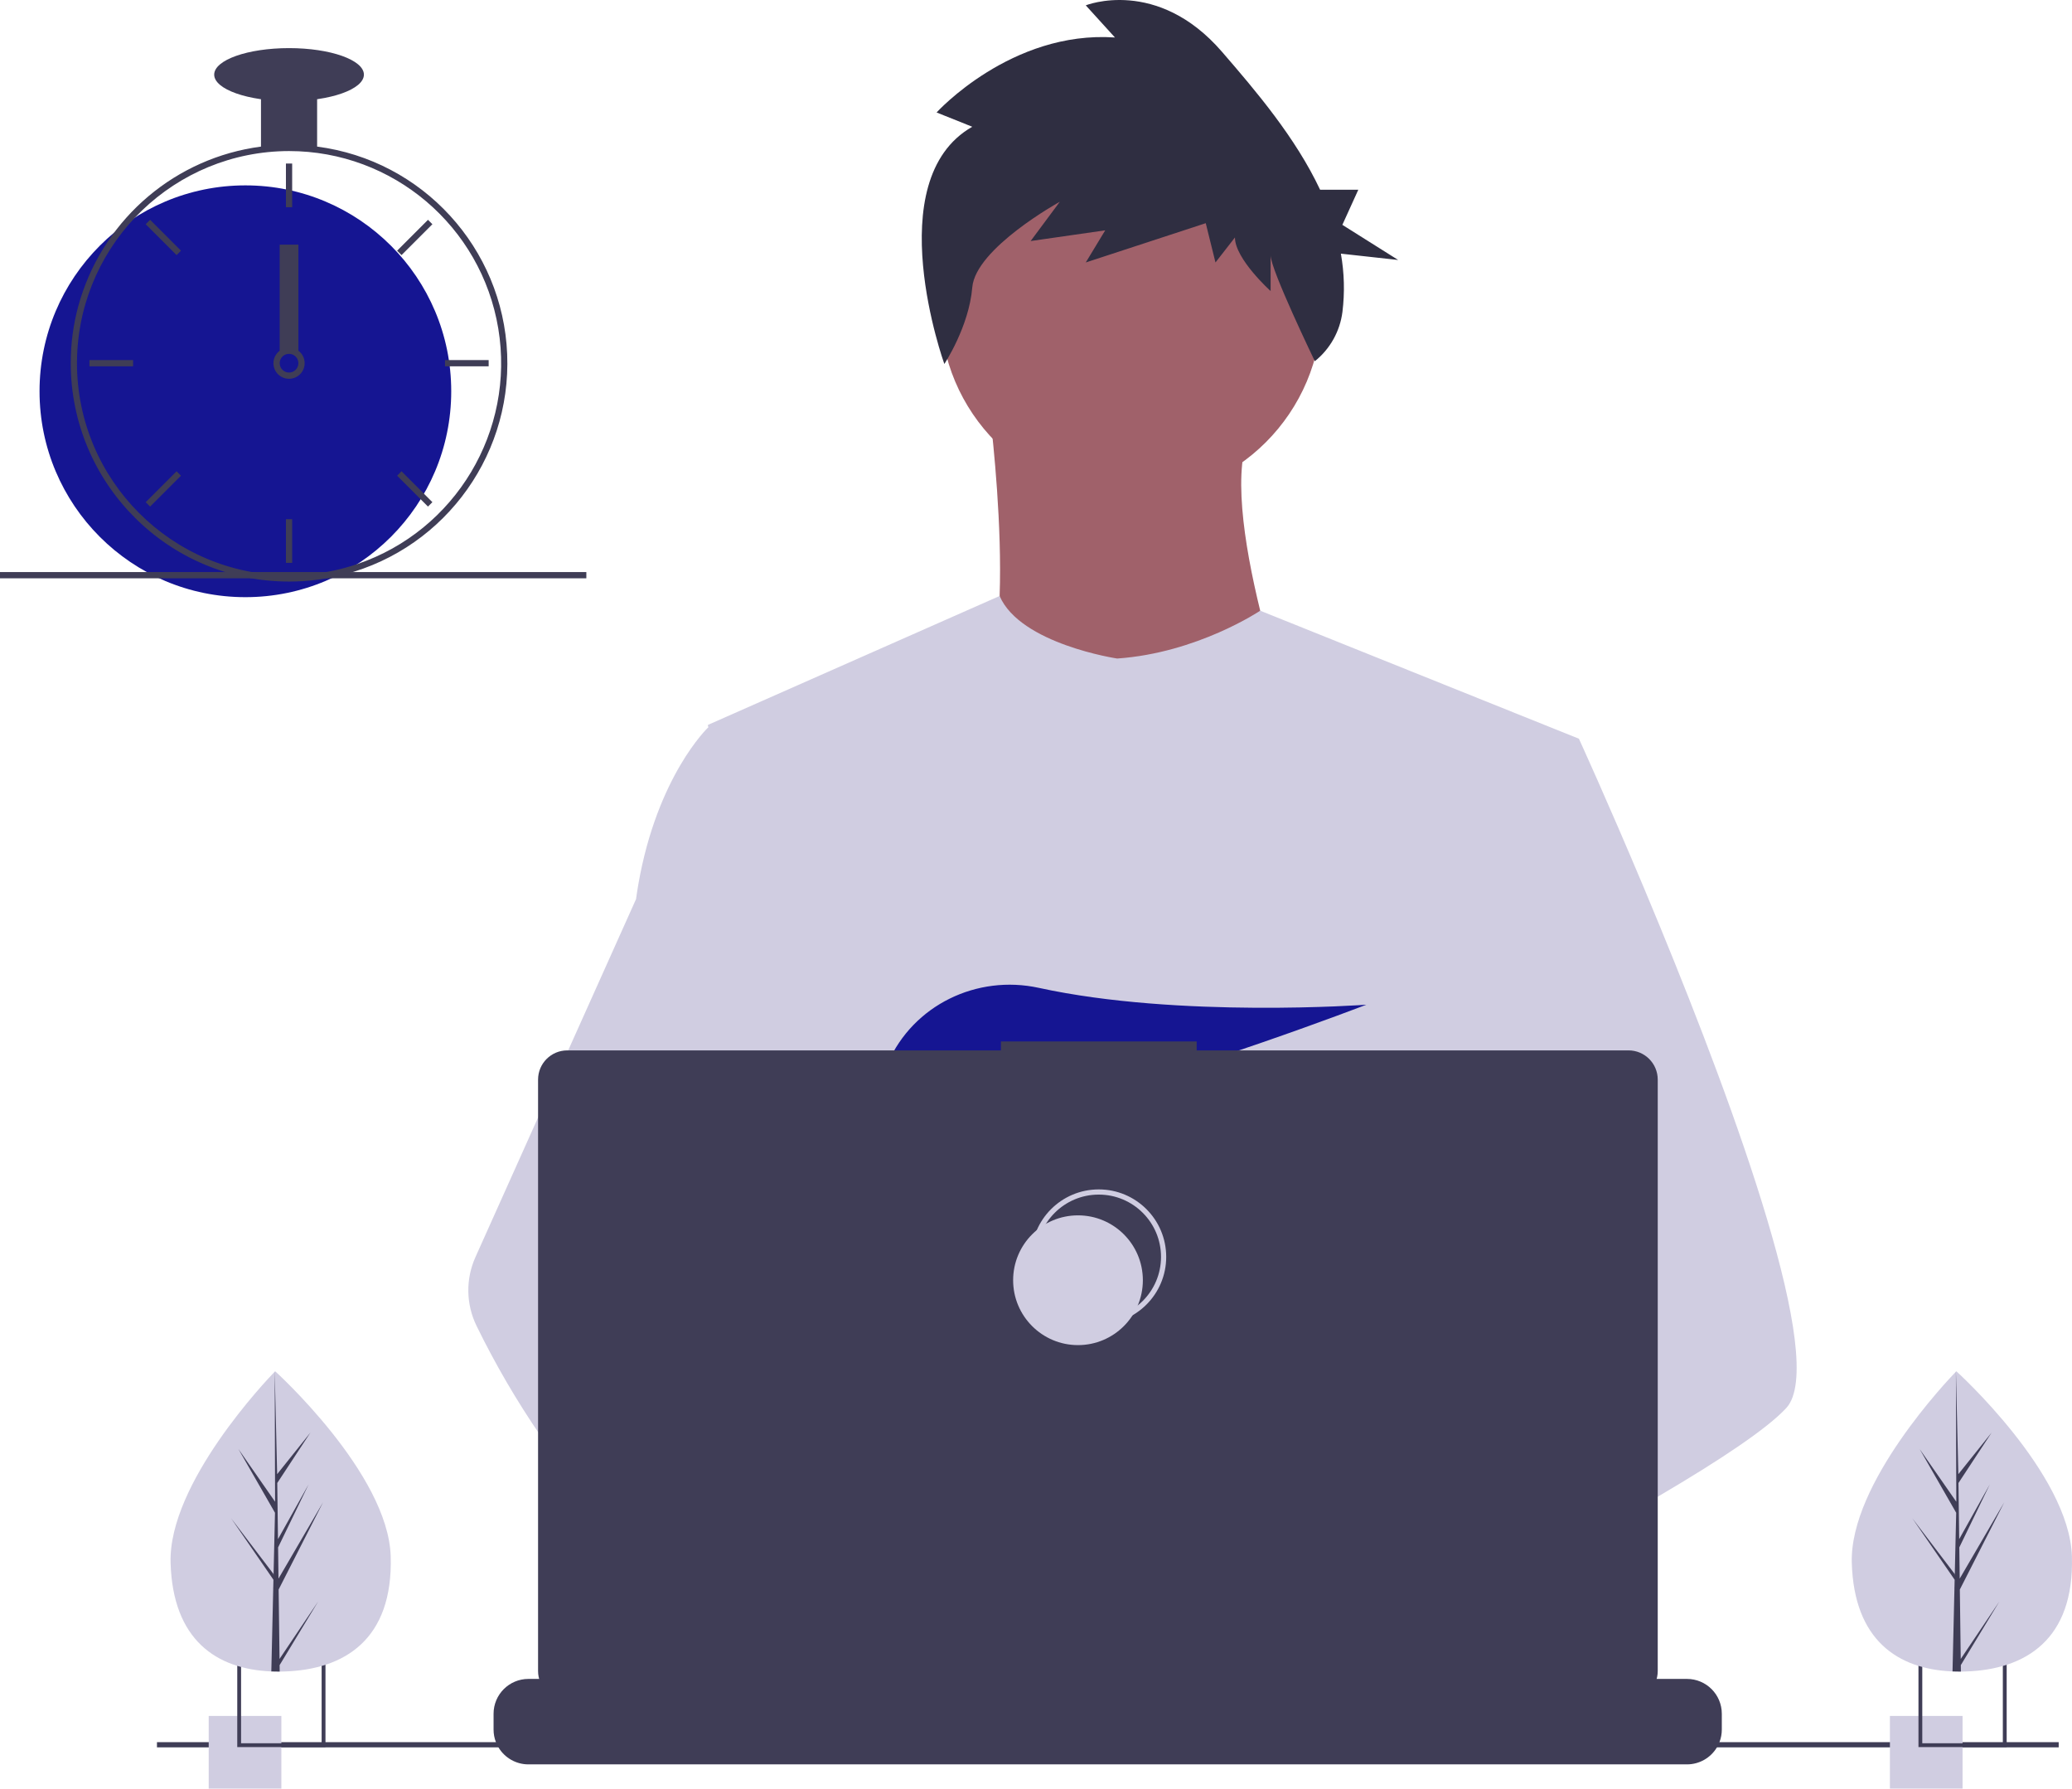
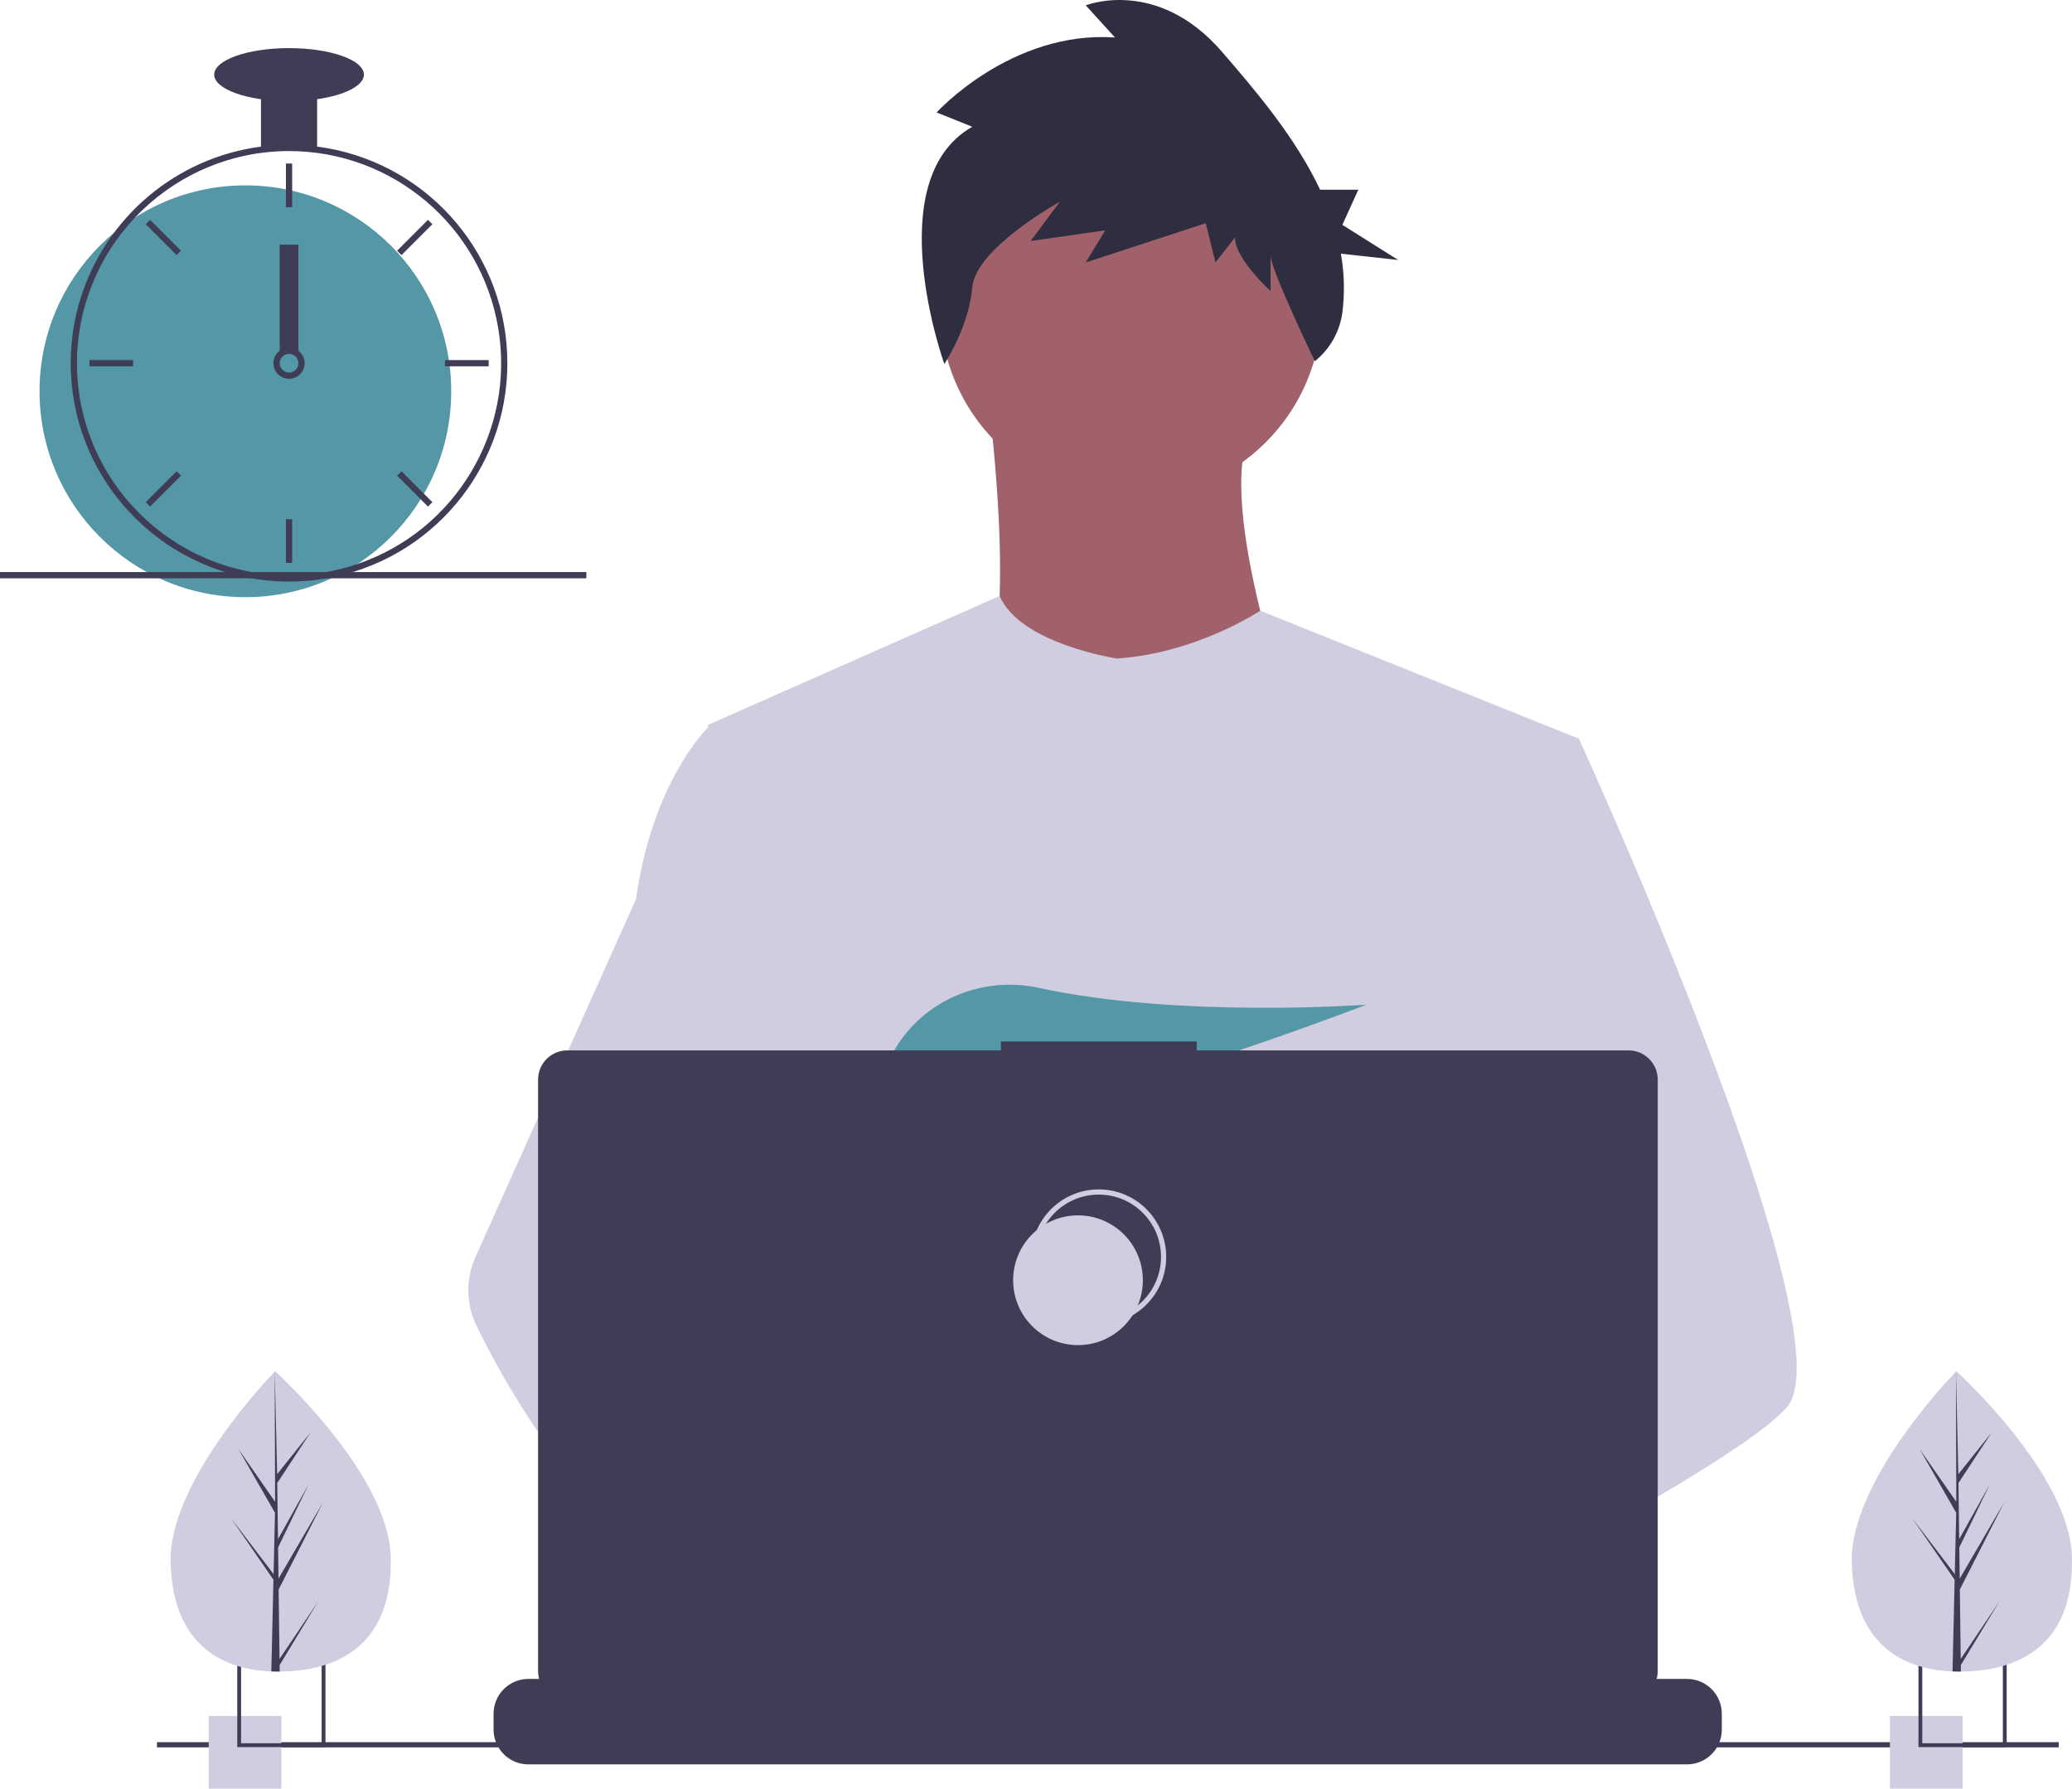
<svg xmlns="http://www.w3.org/2000/svg" id="b4850822-491f-41e2-90b8-9be7376dfe8f" data-name="Layer 1" width="798.627" height="689.223" viewBox="0 0 798.627 689.223">
  <circle cx="435.922" cy="118.405" r="73.536" fill="#a0616a" />
  <path d="M581.722,260.562s13.855,104.443-7.46,116.166,126.823,12.789,126.823,12.789S668.047,298.928,682.968,271.219Z" transform="translate(-200.6864 -105.3887)" fill="#a0616a" />
  <path d="M809.257,390.045l-12.32,56.1-26.05,118.69-.78,6.5-8.99,75.25-5.98,49.99-4.01,33.58c-24.38,12.53-42.05,21.18-42.05,21.18s-1.52-7.62-3.97-17.37c-17.11,5.13-48.77,13.64-75.6,15.34,9.77,10.89,14.26,21.12,8.17,28.67-18.38,22.76-94.26-24.92-120.8-42.7a71.841,71.841,0,0,0-.7,12.86l-20.31-15.62,2.01-35.94,3.39-60.81,4.26-76.26a80.064,80.064,0,0,1-3.37-10.03c-6.22-22.12-13.77-66.29-19.56-103.33-4.66-29.81-8.16-55-8.9-60.36-.1-.7-.15-1.06-.15-1.06l112.43-49.68c7.99,18.53,45.3,24.1,45.3,24.1,30.91-2.13,55.14-18.43,55.14-18.43Z" transform="translate(-200.6864 -105.3887)" fill="#d0cde1" />
  <path d="M717.607,730.025s-4.76,1.63-12.5,3.94c-17.11,5.13-48.77,13.64-75.6,15.34-23.1,1.48-42.62-2.08-46.19-17.15-1.53-6.48.64-11.81,5.37-16.19,14.12-13.09,51-17.78,80.25-19.39,8.26-.45,15.9-.66,22.26-.74,10.8-.14,17.88.08,17.88.08l.17.66Z" transform="translate(-200.6864 -105.3887)" fill="#a0616a" />
  <path d="M575.433,154.235,561.683,148.731s28.749-31.651,68.747-28.898l-11.25-12.385s27.499-11.009,52.498,17.89c13.141,15.191,28.346,33.048,37.825,53.163h14.725l-6.146,13.532,21.509,13.532-22.077-2.431a75.617,75.617,0,0,1,.599,22.445A29.041,29.041,0,0,1,707.48,244.576h0s-17.052-35.296-17.052-40.8V217.537s-13.749-12.385-13.749-20.642L669.179,206.528l-3.75-15.137-46.248,15.137,7.5-12.385-28.749,4.128,11.25-15.137s-32.499,17.89-33.749,33.027c-1.25,15.137-10.762,29.481-10.762,29.481S539.184,174.877,575.433,154.235Z" transform="translate(-200.6864 -105.3887)" fill="#2f2e41" />
  <path d="M889.187,647.955c-7.49,8.12-26.05,20.35-48.55,33.59-8.37,4.92-17.28,9.99-26.37,15.03-21.69,12.03-44.4,23.95-63.14,33.58-24.38,12.53-42.05,21.18-42.05,21.18s-1.52-7.62-3.97-17.37c-3.28-13.05-8.22-29.92-13.37-37.39-.18-.26-.36-.5-.54-.74-1.5-1.97-3.01-3.12-4.5-3.12l74.42-46.13,32.16-19.94-23.17-55.31-29.06-69.38,17.54-55.81,17.63-56.1h33.04s10.94,23.88,24.93,57.18c2.09,4.98,4.25,10.17,6.45,15.53C869.417,532.755,905.297,630.505,889.187,647.955Z" transform="translate(-200.6864 -105.3887)" fill="#d0cde1" />
  <path d="M637.677,777.975c-18.38,22.76-94.26-24.92-120.8-42.7-5.78-3.87-9.22-6.32-9.22-6.32l24.28-32.38,7.69-10.25s6.88,3.65,17.05,9.59c.37.22.74.44,1.12.66,8.77,5.15,19.78,11.88,30.89,19.39,15.33,10.37,30.83,22.2,40.82,33.34C639.277,760.195,643.767,770.425,637.677,777.975Z" transform="translate(-200.6864 -105.3887)" fill="#a0616a" />
  <path d="M556.677,695.915a47.782,47.782,0,0,0-8.1.66c-22.99,3.95-29.77,24.76-31.7,38.7a71.841,71.841,0,0,0-.7,12.86l-20.31-15.62-7.4-5.69c-17.81-6.21-33.68-17.24-47.44-30.25a238.482,238.482,0,0,1-31.95-37.89,334.15,334.15,0,0,1-24.72-42.4,31.184,31.184,0,0,1-.43-26.45l25.15-56.05,36.76-81.92q.405-2.925.89-5.72c7.29-41.8,26.82-60.36,26.82-60.36h14.92l9.98,60.36,12.4,74.99-8.69,28.34-20.08,65.45,19.19,20.84Z" transform="translate(-200.6864 -105.3887)" fill="#d0cde1" />
-   <path d="M573.563,521.195l12.755,14.881c4.739-.904,9.687-1.965,14.784-3.158l-3.663-11.723,8.957,10.45c53.997-13.281,120.927-39.101,120.927-39.101s-72.257,5.298-126.208-6.489c-23.871-5.215-48.431,6.618-58.226,29.002-5.694,13.011-4.799,24.283,15.394,24.283a133.375,133.375,0,0,0,20.353-1.914Z" transform="translate(-200.6864 -105.3887)" fill="#151592" />
+   <path d="M573.563,521.195l12.755,14.881c4.739-.904,9.687-1.965,14.784-3.158l-3.663-11.723,8.957,10.45c53.997-13.281,120.927-39.101,120.927-39.101s-72.257,5.298-126.208-6.489c-23.871-5.215-48.431,6.618-58.226,29.002-5.694,13.011-4.799,24.283,15.394,24.283a133.375,133.375,0,0,0,20.353-1.914Z" transform="translate(-200.6864 -105.3887)" fill="#5497a7" />
  <path d="M864.337,765.775v6.07a13.34,13.34,0,0,1-.91,4.87,13.688,13.688,0,0,1-.97,2,13.437,13.437,0,0,1-11.55,6.56h-446.55a13.437,13.437,0,0,1-11.55-6.56,13.682,13.682,0,0,1-.97-2,13.34,13.34,0,0,1-.91-4.87v-6.07a13.426,13.426,0,0,1,13.43-13.43h25.74v-2.83a.559.559,0,0,1,.56-.56h13.43a.559.559,0,0,1,.56.56v2.83h8.39v-2.83a.559.559,0,0,1,.56-.56h13.43a.559.559,0,0,1,.56.56v2.83h8.4v-2.83a.559.559,0,0,1,.56-.56h13.43a.559.559,0,0,1,.56.56v2.83h8.39v-2.83a.559.559,0,0,1,.56-.56h13.43a.559.559,0,0,1,.56.56v2.83h8.39v-2.83a.559.559,0,0,1,.56-.56h13.43a.559.559,0,0,1,.56.56v2.83h8.4v-2.83a.559.559,0,0,1,.56-.56h13.43a.559.559,0,0,1,.56.56v2.83h8.39v-2.83a.559.559,0,0,1,.56-.56h105.2a.559.559,0,0,1,.56.56v2.83h8.4v-2.83a.559.559,0,0,1,.56-.56h13.43a.566.566,0,0,1,.56.56v2.83h8.39v-2.83a.559.559,0,0,1,.56-.56h13.43a.559.559,0,0,1,.56.56v2.83h8.39v-2.83a.559.559,0,0,1,.56-.56h13.43a.559.559,0,0,1,.56.56v2.83h8.4v-2.83a.559.559,0,0,1,.56-.56h13.43a.557.557,0,0,1,.55.56v2.83h8.4v-2.83a.559.559,0,0,1,.56-.56h13.43a.559.559,0,0,1,.56.56v2.83h8.39v-2.83a.559.559,0,0,1,.56-.56h13.43a.559.559,0,0,1,.56.56v2.83h39.17A13.426,13.426,0,0,1,864.337,765.775Z" transform="translate(-200.6864 -105.3887)" fill="#3f3d56" />
  <rect x="60.5" y="671.326" width="733" height="2" fill="#3f3d56" />
  <path d="M828.381,510.145H661.938v-3.431H586.466v3.431h-167.129a11.259,11.259,0,0,0-11.259,11.259V749.315a11.259,11.259,0,0,0,11.259,11.259H828.381a11.259,11.259,0,0,0,11.259-11.259V521.404A11.259,11.259,0,0,0,828.381,510.145Z" transform="translate(-200.6864 -105.3887)" fill="#3f3d56" />
  <circle cx="423.5" cy="484.326" r="25" fill="none" stroke="#d0cde1" stroke-miterlimit="10" stroke-width="2" />
  <circle cx="415.5" cy="493.326" r="25" fill="#d0cde1" />
  <rect x="80.446" y="661.223" width="28" height="28" fill="#d0cde1" />
  <path d="M292.136,744.612v34h34v-34Zm32.52,32.52h-31.05v-31.04h31.05Z" transform="translate(-200.6864 -105.3887)" fill="#3f3d56" />
  <rect x="728.446" y="661.223" width="28" height="28" fill="#d0cde1" />
  <path d="M940.136,744.612v34h34v-34Zm32.52,32.52h-31.05v-31.04h31.05Z" transform="translate(-200.6864 -105.3887)" fill="#3f3d56" />
-   <circle cx="94.58" cy="150.773" r="79.34" fill="#151592" />
+   <circle cx="94.58" cy="150.773" r="79.34" fill="#5497a7" />
  <path d="M322.915,161.879a85.755,85.755,0,0,0-21.638,0A84.368,84.368,0,0,0,231.662,220.591a83.223,83.223,0,0,0-3.655,21.662c-.036,1.022-.06,2.056-.06,3.089a84.233,84.233,0,0,0,84.149,84.149c1.791,0,3.582-.06,5.349-.168a83.231,83.231,0,0,0,12.334-1.707,84.159,84.159,0,0,0-6.864-165.737Zm15.519,160.857h-.012a80.908,80.908,0,0,1-20.977,4.171c-1.767.12-3.558.18-5.349.18a81.845,81.845,0,0,1-81.745-81.745c0-1.034.024-2.068.06-3.089a81.856,81.856,0,0,1,81.685-78.655,81.749,81.749,0,0,1,26.339,159.138Z" transform="translate(-200.6864 -105.3887)" fill="#3f3d56" />
  <rect x="110.208" y="63.018" width="2.404" height="16.83" fill="#3f3d56" />
  <rect x="262.442" y="188.476" width="2.404" height="16.83" transform="translate(-262.6894 138.704) rotate(-45)" fill="#3f3d56" />
  <rect x="242.373" y="236.928" width="2.404" height="16.83" transform="translate(-202.4538 383.5287) rotate(-90)" fill="#3f3d56" />
  <rect x="262.442" y="285.379" width="2.404" height="16.83" transform="translate(41.63884 582.5743) rotate(-135)" fill="#3f3d56" />
  <rect x="359.346" y="188.476" width="2.404" height="16.83" transform="translate(275.5851 485.6705) rotate(-135)" fill="#3f3d56" />
  <rect x="379.415" y="236.928" width="2.404" height="16.83" transform="translate(-65.41128 520.5713) rotate(-90)" fill="#3f3d56" />
  <rect x="359.346" y="285.379" width="2.404" height="16.83" transform="translate(-302.8282 235.6077) rotate(-45)" fill="#3f3d56" />
  <rect x="110.208" y="200.06" width="2.404" height="16.83" fill="#3f3d56" />
  <path d="M315.703,240.534a6.011,6.011,0,0,0-7.213,0,6.187,6.187,0,0,0-1.719,2.02,6.011,6.011,0,1,0,8.932-2.02Zm-3.606,8.415a3.617,3.617,0,0,1-3.606-3.606,3.671,3.671,0,0,1,.637-2.044,3.603,3.603,0,1,1,2.969,5.65Z" transform="translate(-200.6864 -105.3887)" fill="#3f3d56" />
  <rect x="100.591" y="35.369" width="21.638" height="21.638" fill="#3f3d56" />
  <ellipse cx="111.41" cy="28.757" rx="28.851" ry="10.218" fill="#3f3d56" />
  <rect x="107.803" y="94.273" width="7.213" height="40.872" fill="#3f3d56" />
  <rect y="220.44" width="226" height="2.404" fill="#3f3d56" />
  <path d="M351.28,705.143c.933,31.95-17.735,43.659-41.163,44.343q-.816.024-1.625.029-1.63.012-3.228-.054c-21.188-.88-37.96-12.127-38.828-41.84-.898-30.75,37.269-70.703,40.133-73.658l.005-.003c.109-.113.164-.169.164-.169S350.347,673.195,351.28,705.143Z" transform="translate(-200.6864 -105.3887)" fill="#d0cde1" />
  <path d="M308.43,744.644l14.882-22.131-14.852,24.512.031,2.49q-1.63.012-3.228-.054L306.002,717.449l-.02-.247.027-.048.071-3.025-16.298-23.663,16.279,21.399.058.639.558-24.186-14.077-24.533,14.117,20.284-.147-50.108 0-.167.005.164.934,39.491,12.829-16.041-12.787,19.444.28,21.634,11.806-21.114-11.762,24.295.156,12.03,17.169-29.411-17.117,33.608Z" transform="translate(-200.6864 -105.3887)" fill="#3f3d56" />
  <path d="M999.28,705.143c.933,31.95-17.735,43.659-41.163,44.343q-.816.024-1.625.029-1.63.012-3.228-.054c-21.188-.88-37.96-12.127-38.828-41.84-.898-30.75,37.269-70.703,40.133-73.658l.005-.003c.109-.113.164-.169.164-.169S998.347,673.195,999.28,705.143Z" transform="translate(-200.6864 -105.3887)" fill="#d0cde1" />
  <path d="M956.43,744.644l14.882-22.131-14.852,24.512.031,2.49q-1.63.012-3.228-.054L954.002,717.449l-.02-.247.027-.048.071-3.025-16.298-23.663,16.279,21.399.058.639.558-24.186-14.077-24.533,14.117,20.284-.147-50.108 0-.167.005.164.934,39.491,12.829-16.041-12.787,19.444.28,21.634,11.806-21.114-11.762,24.295.156,12.03,17.169-29.411-17.117,33.608Z" transform="translate(-200.6864 -105.3887)" fill="#3f3d56" />
</svg>
